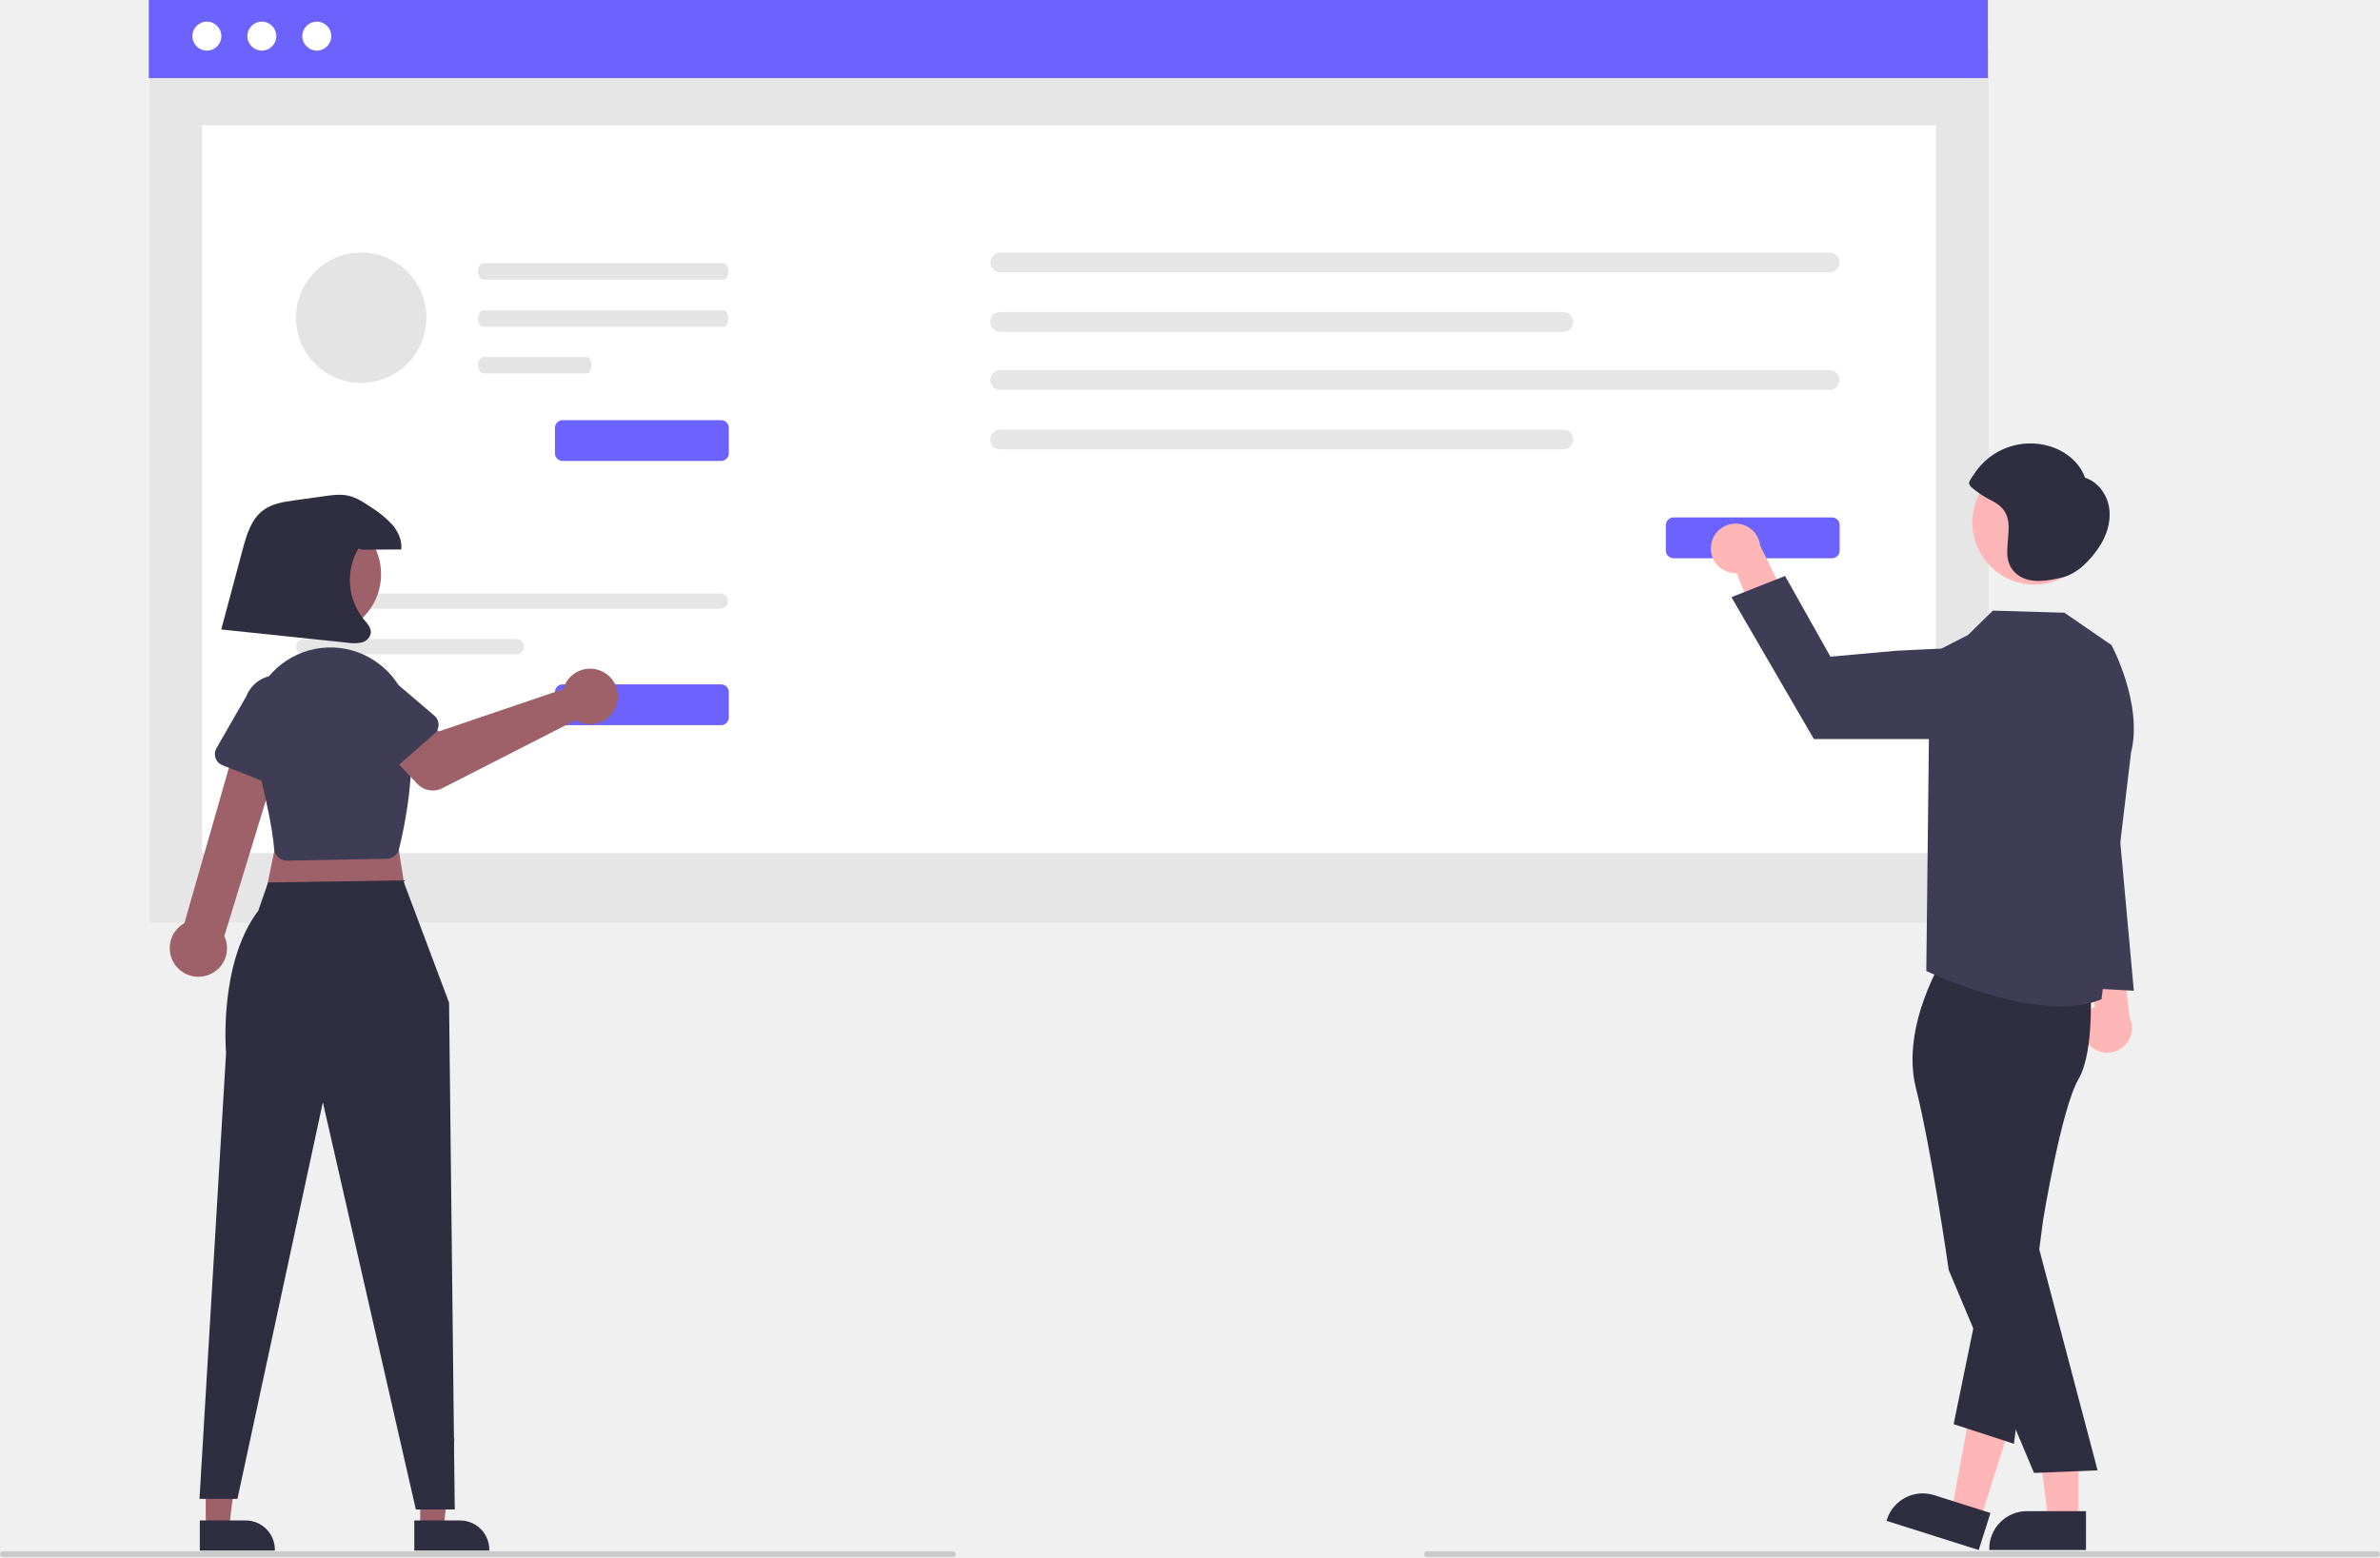
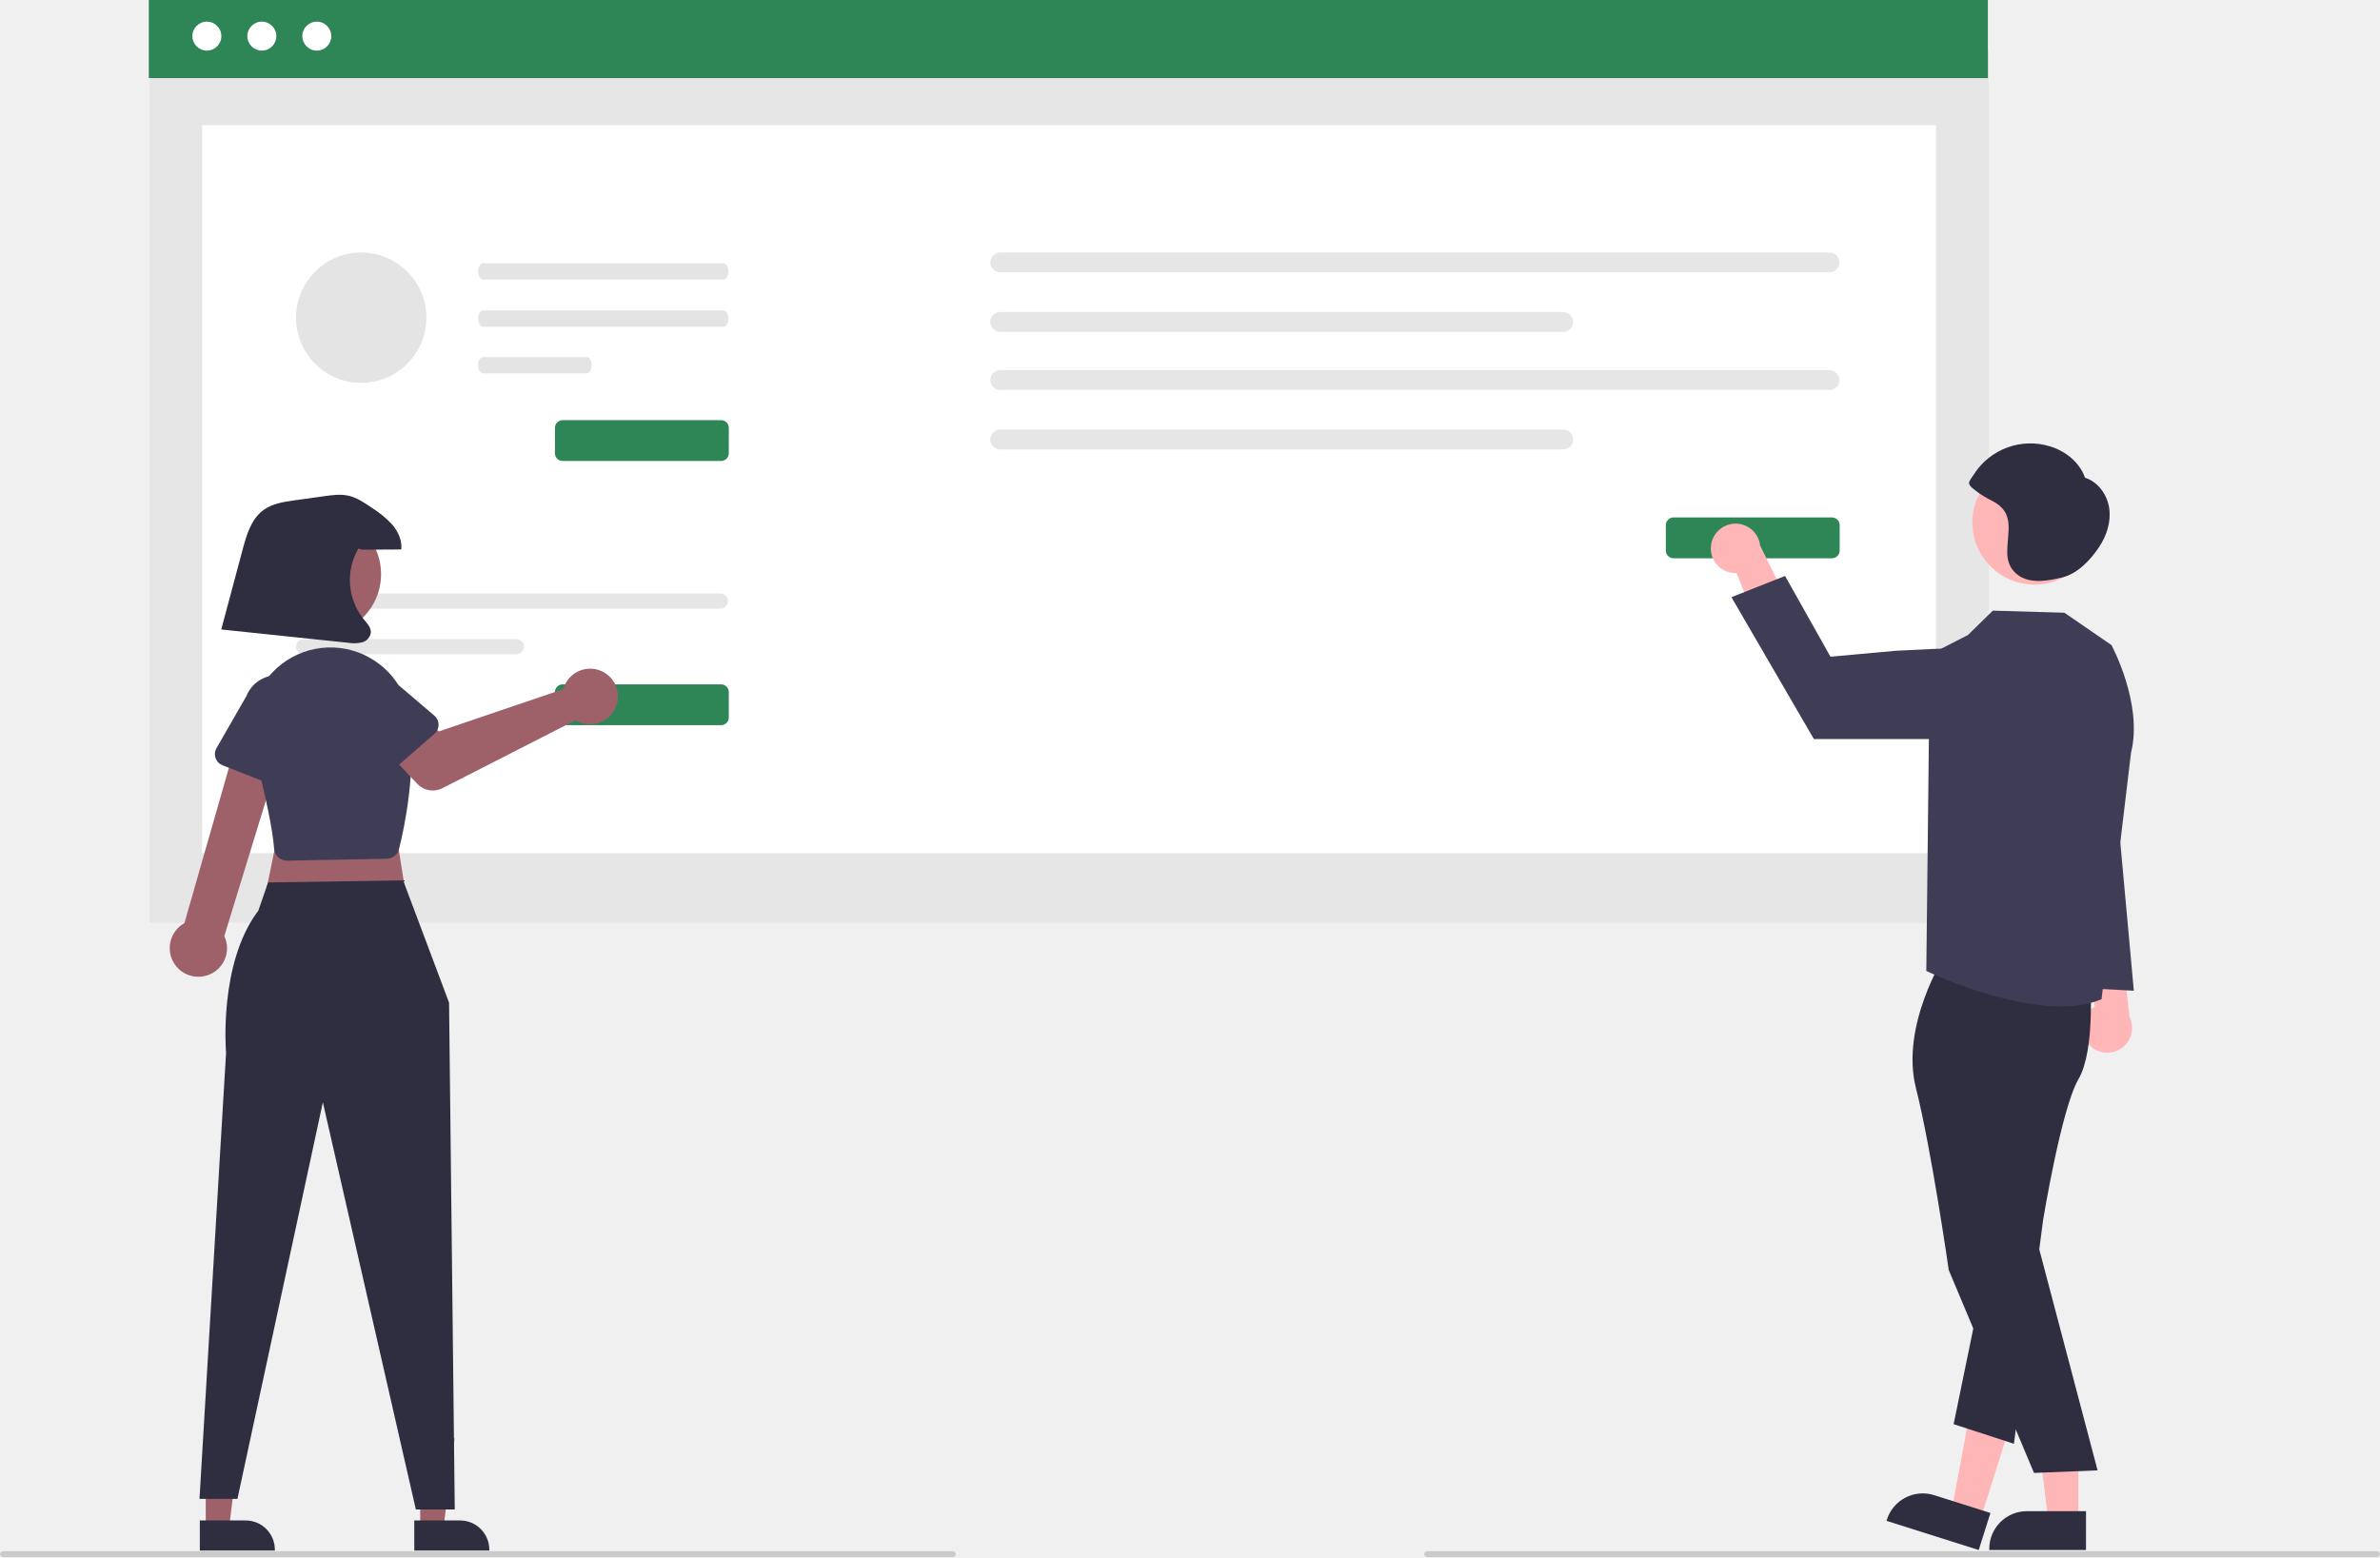
<svg xmlns="http://www.w3.org/2000/svg" width="972.675" height="636.537" viewBox="0 0 972.675 636.537" role="img" artist="Katerina Limpitsouni" source="https://undraw.co/">
  <path d="M967.084,558.393a10.056,10.056,0,0,1,2.728-15.176l-6.582-35.123,17.12,7.193,3.626,32.251a10.11,10.11,0,0,1-16.892,10.856Z" transform="translate(-113.6623 -131.7314)" fill="#ffb6b6" />
  <rect id="f38b076b-59d8-4a3a-9764-ba710fdc09c8" data-name="Rectangle 62" x="61.138" y="20.606" width="751.606" height="356.65" fill="#e6e6e6" />
  <rect id="a3e272cc-df3f-4d80-b321-62d216886f20" data-name="Rectangle 75" x="82.63" y="51.189" width="708.622" height="297.564" fill="#fff" />
-   <rect id="e835d13b-e721-4725-9202-bbf482b4bd3b" data-name="Rectangle 80" x="60.817" width="751.606" height="31.93" fill="#6c63ff" />
+   <rect id="e835d13b-e721-4725-9202-bbf482b4bd3b" data-name="Rectangle 80" x="60.817" width="751.606" height="31.93" fill="#2e8555" />
  <circle id="be4979c6-1dab-43b6-a6ee-71cd46d62419" data-name="Ellipse 90" cx="84.545" cy="14.769" r="5.918" fill="#fff" />
  <circle id="b0ea5047-583b-4910-b1a7-8a4b76ab40b8" data-name="Ellipse 91" cx="107.009" cy="14.769" r="5.918" fill="#fff" />
  <circle id="f37d9a3e-ad35-4554-bb71-f31101cbe222" data-name="Ellipse 92" cx="129.473" cy="14.769" r="5.918" fill="#fff" />
  <path id="bb164f67-fbc5-46a9-bc53-51bf316e72eb-3300" data-name="Path 142" d="M237.734,374.365a3.106,3.106,0,0,0,0,6.211h170.406a3.106,3.106,0,0,0,0-6.211Z" transform="translate(-113.6623 -131.7314)" fill="#e6e6e6" />
  <path id="a443cdab-5007-48b4-8b70-6d9701024bb2-3301" data-name="Path 143" d="M237.734,393a3.106,3.106,0,0,0,0,6.211h86.996a3.106,3.106,0,0,0,0-6.211Z" transform="translate(-113.6623 -131.7314)" fill="#e6e6e6" />
-   <path id="f7d6bd93-8cee-4d05-900c-0964279c7a84-3302" data-name="Path 154" d="M408.355,428.181H343.623a3.166,3.166,0,0,1-3.162-3.162V414.648a3.166,3.166,0,0,1,3.162-3.162h64.731a3.166,3.166,0,0,1,3.162,3.162V425.019A3.166,3.166,0,0,1,408.355,428.181Z" transform="translate(-113.6623 -131.7314)" fill="#6c63ff" />
-   <path id="b9375ed9-a91c-4567-8040-b14da9424350-3303" data-name="Path 154" d="M408.355,320.181H343.623a3.166,3.166,0,0,1-3.162-3.162V306.648a3.166,3.166,0,0,1,3.162-3.162h64.731a3.166,3.166,0,0,1,3.162,3.162V317.019A3.166,3.166,0,0,1,408.355,320.181Z" transform="translate(-113.6623 -131.7314)" fill="#6c63ff" />
+   <path id="f7d6bd93-8cee-4d05-900c-0964279c7a84-3302" data-name="Path 154" d="M408.355,428.181H343.623a3.166,3.166,0,0,1-3.162-3.162V414.648a3.166,3.166,0,0,1,3.162-3.162h64.731a3.166,3.166,0,0,1,3.162,3.162V425.019A3.166,3.166,0,0,1,408.355,428.181Z" transform="translate(-113.6623 -131.7314)" fill="#2e8555" />
+   <path id="b9375ed9-a91c-4567-8040-b14da9424350-3303" data-name="Path 154" d="M408.355,320.181H343.623a3.166,3.166,0,0,1-3.162-3.162V306.648a3.166,3.166,0,0,1,3.162-3.162h64.731a3.166,3.166,0,0,1,3.162,3.162V317.019A3.166,3.166,0,0,1,408.355,320.181Z" transform="translate(-113.6623 -131.7314)" fill="#2e8555" />
  <path id="e51c2c64-3ae5-421d-97d2-6993e1b4a0e1-3304" data-name="Path 142" d="M522.45,234.962a4.052,4.052,0,0,0,0,8.104H861.361a4.052,4.052,0,0,0,0-8.104Z" transform="translate(-113.6623 -131.7314)" fill="#e6e6e6" />
  <path id="bb6ebd78-ef21-4bf3-8138-c36b4f5ae8d3-3305" data-name="Path 143" d="M522.45,259.277a4.052,4.052,0,0,0,0,8.104H752.524a4.052,4.052,0,0,0,0-8.104Z" transform="translate(-113.6623 -131.7314)" fill="#e6e6e6" />
  <path id="b0279cb1-e051-4fdd-8ff4-a6bdaa244cb4-3306" data-name="Path 142" d="M522.45,283.042a4.052,4.052,0,0,0,0,8.104H861.361a4.052,4.052,0,0,0,0-8.104Z" transform="translate(-113.6623 -131.7314)" fill="#e6e6e6" />
  <path id="b8fe22d0-d29e-4fd2-8057-acce26acd380-3307" data-name="Path 143" d="M522.45,307.358a4.052,4.052,0,0,0,0,8.104H752.524a4.052,4.052,0,0,0,0-8.104Z" transform="translate(-113.6623 -131.7314)" fill="#e6e6e6" />
-   <path id="e1b0698e-7706-4223-aefd-57a6dfde5692-3308" data-name="Path 154" d="M862.355,359.948H797.623a3.166,3.166,0,0,1-3.162-3.162V346.414a3.166,3.166,0,0,1,3.162-3.162h64.731a3.166,3.166,0,0,1,3.162,3.162v10.371A3.166,3.166,0,0,1,862.355,359.948Z" transform="translate(-113.6623 -131.7314)" fill="#6c63ff" />
+   <path id="e1b0698e-7706-4223-aefd-57a6dfde5692-3308" data-name="Path 154" d="M862.355,359.948H797.623a3.166,3.166,0,0,1-3.162-3.162V346.414a3.166,3.166,0,0,1,3.162-3.162h64.731a3.166,3.166,0,0,1,3.162,3.162v10.371A3.166,3.166,0,0,1,862.355,359.948Z" transform="translate(-113.6623 -131.7314)" fill="#2e8555" />
  <path id="f8f2501b-24d6-4bc5-9452-5f6747352c8d-3309" data-name="Path 155" d="M311.127,239.351c-1.15.004-2.081,1.497-2.078,3.336.002,1.834.931,3.319,2.078,3.323h98.18c1.15-.004,2.081-1.497,2.078-3.336-.002-1.834-.931-3.319-2.078-3.323Z" transform="translate(-113.6623 -131.7314)" fill="#e4e4e4" />
  <path id="bf240ba4-7ac6-4616-9791-82be96e2dade-3310" data-name="Path 156" d="M311.127,258.643c-1.15.004-2.081,1.497-2.078,3.336.002,1.834.931,3.319,2.078,3.323h98.18c1.15-.004,2.081-1.497,2.078-3.336-.002-1.834-.931-3.319-2.078-3.323Z" transform="translate(-113.6623 -131.7314)" fill="#e4e4e4" />
  <path id="a4452d36-433f-4f97-99ed-f04c2decb731-3311" data-name="Path 157" d="M311.127,277.702c-1.15.004-2.081,1.497-2.078,3.336.002,1.834.931,3.319,2.078,3.323h42.247c1.15-.004,2.081-1.497,2.078-3.336-.002-1.834-.931-3.319-2.078-3.323Z" transform="translate(-113.6623 -131.7314)" fill="#e4e4e4" />
  <circle cx="147.615" cy="129.872" r="26.642" fill="#e4e4e4" />
  <path d="M812.935,354.671a10.056,10.056,0,0,0,10.453,11.335l13.316,33.161,10.577-15.263-14.266-29.151a10.11,10.11,0,0,0-20.079-.082Z" transform="translate(-113.6623 -131.7314)" fill="#ffb6b6" />
  <polygon points="849.397 621.765 837.138 621.765 831.305 574.477 849.4 574.478 849.397 621.765" fill="#ffb6b6" />
  <path d="M966.186,765.381l-39.531-.001v-.5A15.387,15.387,0,0,1,942.042,749.493h.001l24.144.001Z" transform="translate(-113.6623 -131.7314)" fill="#2f2e41" />
  <polygon points="809.279 621.376 797.591 617.675 806.302 570.832 823.552 576.294 809.279 621.376" fill="#ffb6b6" />
  <path d="M922.336,765.381l-37.687-11.932.151-.477A15.387,15.387,0,0,1,904.112,742.947l.001 0,23.018,7.288Z" transform="translate(-113.6623 -131.7314)" fill="#2f2e41" />
  <path d="M908.421,522.381s-18.19,28.562-11.762,54.054,13.428,74.492,13.428,74.492l34.852,82.943,25.98-1.06-25.8-97.793,1.02-65.386s17.932-31.249,14.44-40.977S908.421,522.381,908.421,522.381Z" transform="translate(-113.6623 -131.7314)" fill="#2f2e41" />
  <path d="M967.849,532.593s2.238,28.335-4.762,40.335-14.458,57.673-14.458,57.673l-11.898,91.346-24.644-8.02L933.101,611.585l16.517-80.504Z" transform="translate(-113.6623 -131.7314)" fill="#2f2e41" />
  <path d="M976.586,395.427l-19.228-13.216-29.26-.85-10.19,9.99-15.55,7.941-1.44,129.364s46.565,22.319,71.617,11.546l12.051-100.774C989.586,419.427,976.586,395.427,976.586,395.427Z" transform="translate(-113.6623 -131.7314)" fill="#3f3d56" />
  <path d="M906.264,433.861H854.976l-33.696-58.002,21.911-8.679,18.556,33.008,26.857-2.431,16.769-.811a18.468,18.468,0,0,1,19.222,20.697h0A18.49,18.49,0,0,1,906.264,433.861Z" transform="translate(-113.6623 -131.7314)" fill="#3f3d56" />
  <circle cx="831.452" cy="213.606" r="25.37" fill="#ffb6b6" />
  <path d="M975.683,339.566c-.779-5.57-4.551-10.858-9.916-12.546-2.131-6.189-7.776-10.745-14.012-12.731a27.372,27.372,0,0,0-31.467,11.477c-.477.75-1.945,2.594-1.904,3.49.052,1.137,1.792,2.312,2.666,3.029a39.086,39.086,0,0,0,6.97,4.302c9.123,4.73,6.086,12.162,5.962,20.585-.06,4.093,1.306,7.588,4.797,9.926,5.037,3.374,12.246,2.032,17.727.678,6.219-1.537,11.389-7,14.936-12.268C974.583,350.842,976.462,345.135,975.683,339.566Z" transform="translate(-113.6623 -131.7314)" fill="#2f2e41" />
  <polygon points="862.197 296.725 872.069 405.008 840.352 403.307 862.197 296.725" fill="#3f3d56" />
  <path d="M1085.147,768.269H696.853a1.191,1.191,0,0,1,0-2.381h388.294a1.191,1.191,0,0,1,0,2.381Z" transform="translate(-113.6623 -131.7314)" fill="#cacaca" />
  <polygon points="84.089 624.666 93.598 624.666 98.122 587.987 84.087 587.987 84.089 624.666" fill="#9e616a" />
  <path d="M195.326,753.293,214.053,753.292h.001a11.935,11.935,0,0,1,11.935,11.934v.388l-30.662.001Z" transform="translate(-113.6623 -131.7314)" fill="#2f2e41" />
  <polygon points="171.738 624.666 181.247 624.666 185.771 587.987 171.736 587.987 171.738 624.666" fill="#9e616a" />
  <path d="M282.974,753.293l18.727-.001h.001a11.935,11.935,0,0,1,11.935,11.934v.388l-30.662.001Z" transform="translate(-113.6623 -131.7314)" fill="#2f2e41" />
  <polygon points="160.256 329.996 166.461 369.554 107.512 370.33 115.268 332.323 160.256 329.996" fill="#9e616a" />
  <path d="M278.413,491.627l18.775,49.993,2.327,207.179H283.614l-38.007-166.457-34.904,162.112H195.19l10.859-182.279s-3.202-36.585,13.186-58.174l3.989-11.525Z" transform="translate(-113.6623 -131.7314)" fill="#2f2e41" />
  <path d="M197.878,530.599a11.637,11.637,0,0,0,7.456-16.211l25.078-81.761-18.446-3.656-22.936,80.142a11.7,11.7,0,0,0,8.848,21.486Z" transform="translate(-113.6623 -131.7314)" fill="#9e616a" />
  <path d="M230.953,483.575a5.285,5.285,0,0,1-1.025-.101h0a5.301,5.301,0,0,1-4.246-4.803c-.583-7.984-3.472-21.88-8.587-41.305a32.691,32.691,0,0,1,51.621-34.137,32.269,32.269,0,0,1,12.45,22.068c2.542,22.388-2.251,44.865-4.429,53.49a5.312,5.312,0,0,1-5.035,4.002L231.066,483.574C231.028,483.575,230.991,483.575,230.953,483.575Z" transform="translate(-113.6623 -131.7314)" fill="#3f3d56" />
  <path d="M344.481,411.757a11.402,11.402,0,0,0-.6,1.692l-50.864,17.284-9.828-8.586-14.897,13.139,15.922,16.891a8.666,8.666,0,0,0,10.248,1.773l54.428-27.802a11.371,11.371,0,1,0-4.409-14.392Z" transform="translate(-113.6623 -131.7314)" fill="#9e616a" />
  <path d="M291.244,431.678l-18.542,16.195a4.875,4.875,0,0,1-7.308-1.037l-13.263-20.653a13.537,13.537,0,0,1,20.444-17.751l18.624,15.864a4.875,4.875,0,0,1,.045,7.381Z" transform="translate(-113.6623 -131.7314)" fill="#3f3d56" />
  <path d="M227.482,453.561l-22.914-9.002a4.875,4.875,0,0,1-2.445-6.965l12.226-21.283a13.537,13.537,0,0,1,25.171,9.974l-5.506,23.837a4.875,4.875,0,0,1-6.531,3.438Z" transform="translate(-113.6623 -131.7314)" fill="#3f3d56" />
  <circle cx="130.806" cy="234.729" r="24.925" fill="#9e616a" />
  <path d="M503.147,768.269H114.853a1.191,1.191,0,0,1,0-2.381H503.147a1.191,1.191,0,0,1,0,2.381Z" transform="translate(-113.6623 -131.7314)" fill="#cacaca" />
  <path d="M261.614,356.441q8.021-.045,16.043-.09c.38-3.645-1.242-7.271-3.605-10.071a41.058,41.058,0,0,0-8.446-6.982c-3.067-2.105-6.245-4.258-9.892-4.994-3.057-.617-6.216-.189-9.304.241q-6.143.854-12.285,1.708c-4.495.625-9.198,1.332-12.849,4.028-4.938,3.646-6.826,10.034-8.413,15.962l-8.782,32.816,51.871,5.441a14.261,14.261,0,0,0,5.653-.164,4.859,4.859,0,0,0,3.615-3.952c.149-2.115-1.529-3.847-2.892-5.472a25.562,25.562,0,0,1-2.205-28.906Z" transform="translate(-113.6623 -131.7314)" fill="#2f2e41" />
</svg>
